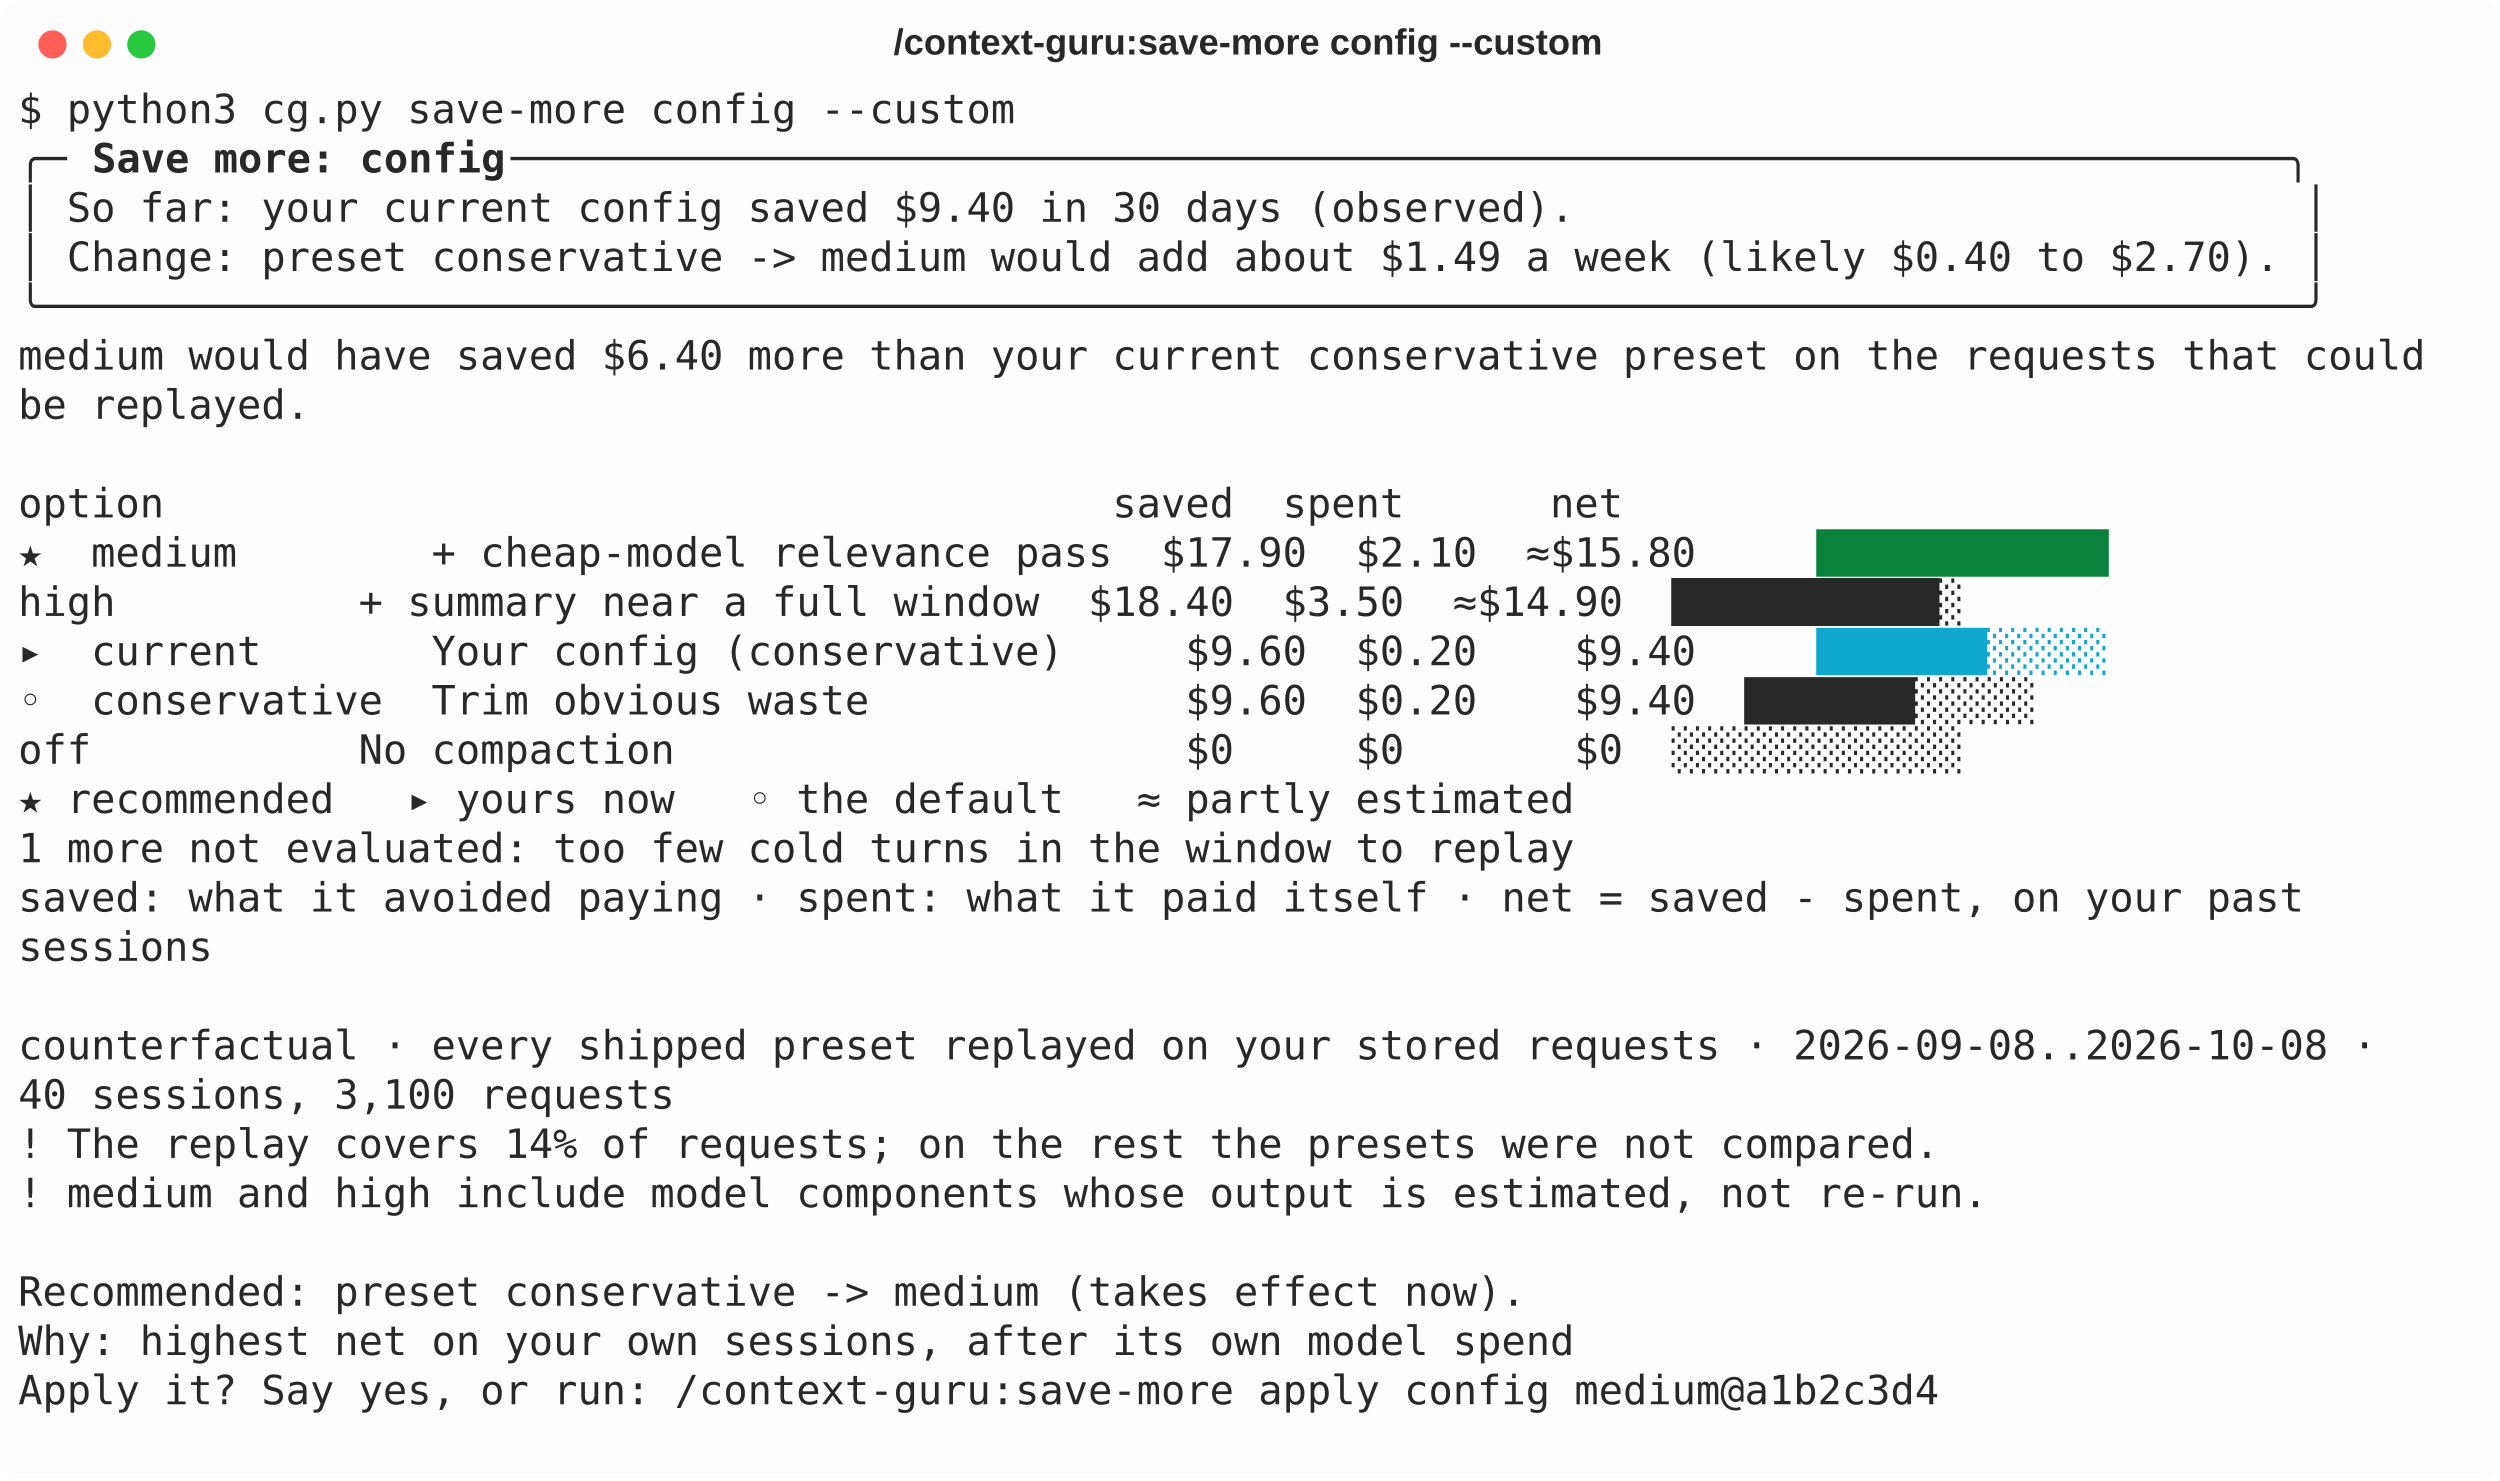
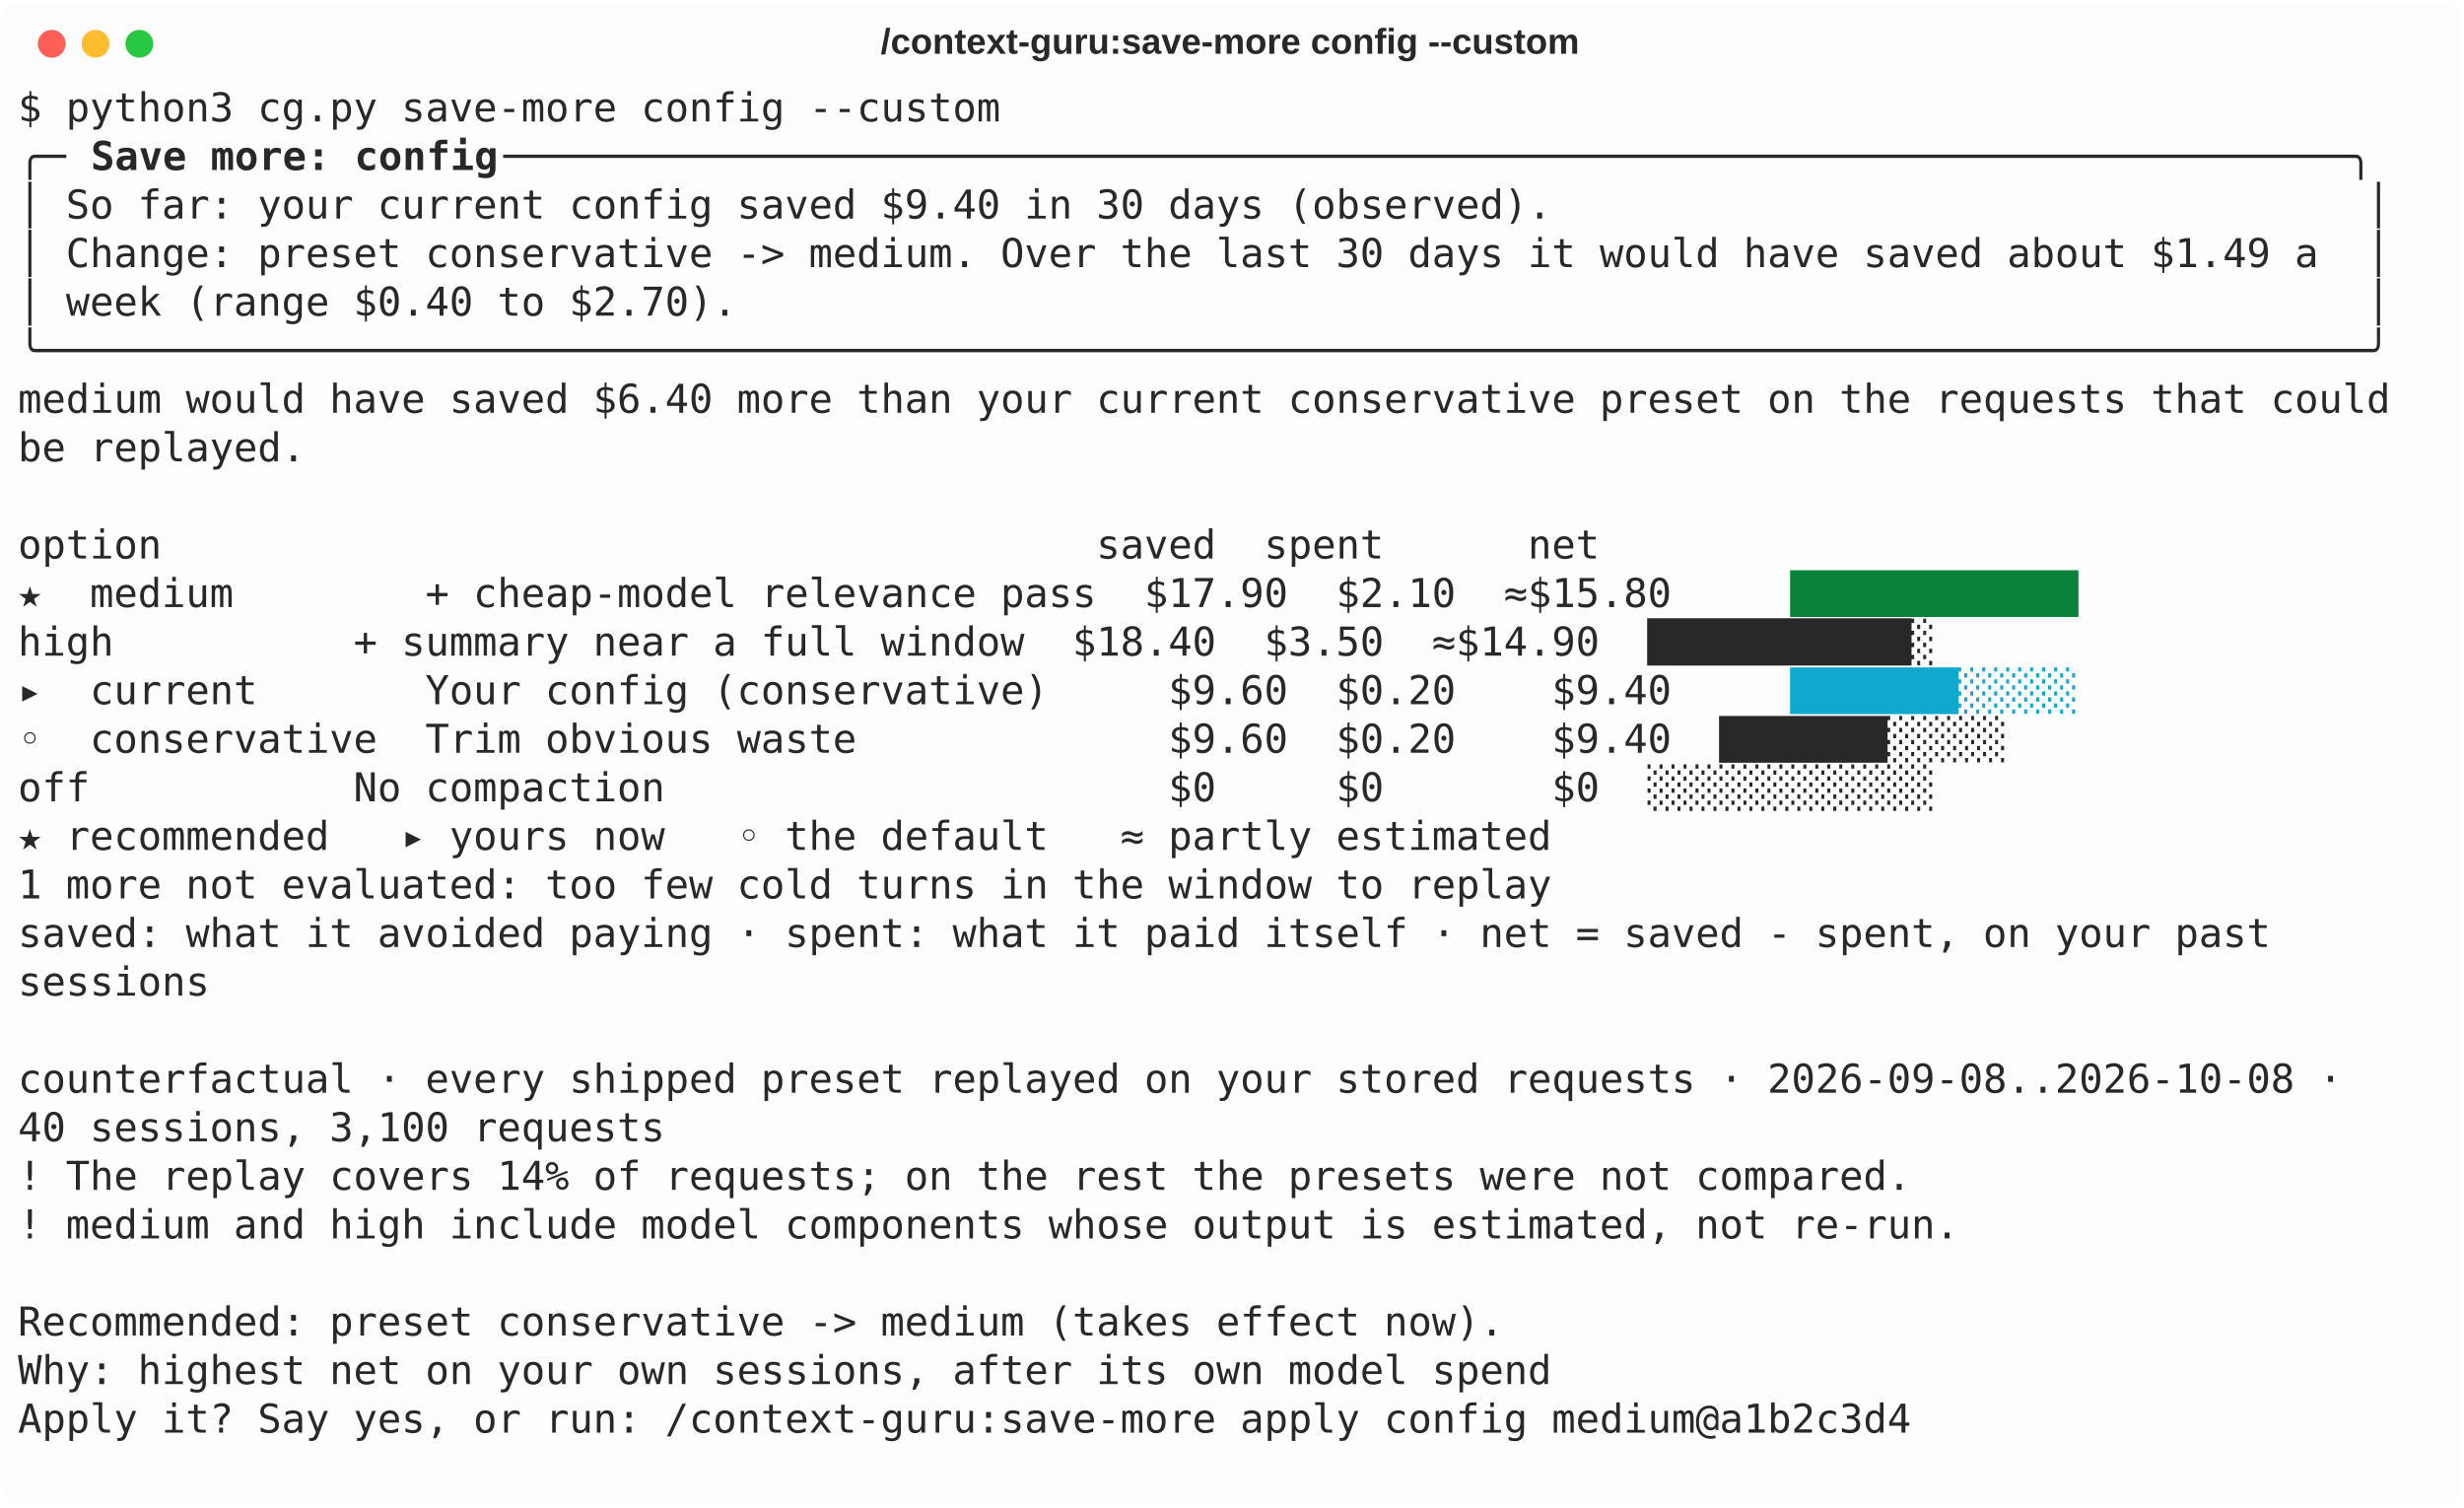
- <svg xmlns="http://www.w3.org/2000/svg" class="rich-terminal" viewBox="0 0 1238 733.2">
+ <svg xmlns="http://www.w3.org/2000/svg" class="rich-terminal" viewBox="0 0 1238 757.6">
  <style>

    @font-face {
        font-family: "Fira Code";
        src: local("FiraCode-Regular"),
                url("https://cdnjs.cloudflare.com/ajax/libs/firacode/6.2.0/woff2/FiraCode-Regular.woff2") format("woff2"),
                url("https://cdnjs.cloudflare.com/ajax/libs/firacode/6.2.0/woff/FiraCode-Regular.woff") format("woff");
        font-style: normal;
        font-weight: 400;
    }
    @font-face {
        font-family: "Fira Code";
        src: local("FiraCode-Bold"),
                url("https://cdnjs.cloudflare.com/ajax/libs/firacode/6.2.0/woff2/FiraCode-Bold.woff2") format("woff2"),
                url("https://cdnjs.cloudflare.com/ajax/libs/firacode/6.2.0/woff/FiraCode-Bold.woff") format("woff");
        font-style: bold;
        font-weight: 700;
    }

-     .terminal-2864781169-matrix {
+     .terminal-1117538606-matrix {
        font-family: Fira Code, monospace;
        font-size: 20px;
        line-height: 24.4px;
        font-variant-east-asian: full-width;
    }

-     .terminal-2864781169-title {
+     .terminal-1117538606-title {
        font-size: 18px;
        font-weight: bold;
        font-family: arial;
    }

-     .terminal-2864781169-r1 { fill: #282828 }
- .terminal-2864781169-r2 { fill: #282828;font-weight: bold }
- .terminal-2864781169-r3 { fill: #0a823c }
- .terminal-2864781169-r4 { fill: #11a8cd }
+     .terminal-1117538606-r1 { fill: #282828 }
+ .terminal-1117538606-r2 { fill: #282828;font-weight: bold }
+ .terminal-1117538606-r3 { fill: #0a823c }
+ .terminal-1117538606-r4 { fill: #11a8cd }
    </style>
  <defs>
-     <clipPath id="terminal-2864781169-clip-terminal">
-       <rect x="0" y="0" width="1219.0" height="682.2" />
-     </clipPath>
-     <clipPath id="terminal-2864781169-line-0">
+     <clipPath id="terminal-1117538606-clip-terminal">
+       <rect x="0" y="0" width="1219.0" height="706.6" />
+     </clipPath>
+     <clipPath id="terminal-1117538606-line-0">
      <rect x="0" y="1.5" width="1220" height="24.65" />
    </clipPath>
-     <clipPath id="terminal-2864781169-line-1">
+     <clipPath id="terminal-1117538606-line-1">
      <rect x="0" y="25.9" width="1220" height="24.65" />
    </clipPath>
-     <clipPath id="terminal-2864781169-line-2">
+     <clipPath id="terminal-1117538606-line-2">
      <rect x="0" y="50.3" width="1220" height="24.65" />
    </clipPath>
-     <clipPath id="terminal-2864781169-line-3">
+     <clipPath id="terminal-1117538606-line-3">
      <rect x="0" y="74.7" width="1220" height="24.65" />
    </clipPath>
-     <clipPath id="terminal-2864781169-line-4">
+     <clipPath id="terminal-1117538606-line-4">
      <rect x="0" y="99.1" width="1220" height="24.65" />
    </clipPath>
-     <clipPath id="terminal-2864781169-line-5">
+     <clipPath id="terminal-1117538606-line-5">
      <rect x="0" y="123.5" width="1220" height="24.65" />
    </clipPath>
-     <clipPath id="terminal-2864781169-line-6">
+     <clipPath id="terminal-1117538606-line-6">
      <rect x="0" y="147.9" width="1220" height="24.65" />
    </clipPath>
-     <clipPath id="terminal-2864781169-line-7">
+     <clipPath id="terminal-1117538606-line-7">
      <rect x="0" y="172.3" width="1220" height="24.65" />
    </clipPath>
-     <clipPath id="terminal-2864781169-line-8">
+     <clipPath id="terminal-1117538606-line-8">
      <rect x="0" y="196.7" width="1220" height="24.65" />
    </clipPath>
-     <clipPath id="terminal-2864781169-line-9">
+     <clipPath id="terminal-1117538606-line-9">
      <rect x="0" y="221.1" width="1220" height="24.65" />
    </clipPath>
-     <clipPath id="terminal-2864781169-line-10">
+     <clipPath id="terminal-1117538606-line-10">
      <rect x="0" y="245.5" width="1220" height="24.65" />
    </clipPath>
-     <clipPath id="terminal-2864781169-line-11">
+     <clipPath id="terminal-1117538606-line-11">
      <rect x="0" y="269.9" width="1220" height="24.65" />
    </clipPath>
-     <clipPath id="terminal-2864781169-line-12">
+     <clipPath id="terminal-1117538606-line-12">
      <rect x="0" y="294.3" width="1220" height="24.65" />
    </clipPath>
-     <clipPath id="terminal-2864781169-line-13">
+     <clipPath id="terminal-1117538606-line-13">
      <rect x="0" y="318.7" width="1220" height="24.65" />
    </clipPath>
-     <clipPath id="terminal-2864781169-line-14">
+     <clipPath id="terminal-1117538606-line-14">
      <rect x="0" y="343.1" width="1220" height="24.65" />
    </clipPath>
-     <clipPath id="terminal-2864781169-line-15">
+     <clipPath id="terminal-1117538606-line-15">
      <rect x="0" y="367.5" width="1220" height="24.65" />
    </clipPath>
-     <clipPath id="terminal-2864781169-line-16">
+     <clipPath id="terminal-1117538606-line-16">
      <rect x="0" y="391.9" width="1220" height="24.65" />
    </clipPath>
-     <clipPath id="terminal-2864781169-line-17">
+     <clipPath id="terminal-1117538606-line-17">
      <rect x="0" y="416.3" width="1220" height="24.65" />
    </clipPath>
-     <clipPath id="terminal-2864781169-line-18">
+     <clipPath id="terminal-1117538606-line-18">
      <rect x="0" y="440.7" width="1220" height="24.65" />
    </clipPath>
-     <clipPath id="terminal-2864781169-line-19">
+     <clipPath id="terminal-1117538606-line-19">
      <rect x="0" y="465.1" width="1220" height="24.65" />
    </clipPath>
-     <clipPath id="terminal-2864781169-line-20">
+     <clipPath id="terminal-1117538606-line-20">
      <rect x="0" y="489.5" width="1220" height="24.65" />
    </clipPath>
-     <clipPath id="terminal-2864781169-line-21">
+     <clipPath id="terminal-1117538606-line-21">
      <rect x="0" y="513.9" width="1220" height="24.65" />
    </clipPath>
-     <clipPath id="terminal-2864781169-line-22">
+     <clipPath id="terminal-1117538606-line-22">
      <rect x="0" y="538.3" width="1220" height="24.65" />
    </clipPath>
-     <clipPath id="terminal-2864781169-line-23">
+     <clipPath id="terminal-1117538606-line-23">
      <rect x="0" y="562.7" width="1220" height="24.65" />
    </clipPath>
-     <clipPath id="terminal-2864781169-line-24">
+     <clipPath id="terminal-1117538606-line-24">
      <rect x="0" y="587.1" width="1220" height="24.65" />
    </clipPath>
-     <clipPath id="terminal-2864781169-line-25">
+     <clipPath id="terminal-1117538606-line-25">
      <rect x="0" y="611.5" width="1220" height="24.65" />
    </clipPath>
-     <clipPath id="terminal-2864781169-line-26">
+     <clipPath id="terminal-1117538606-line-26">
      <rect x="0" y="635.9" width="1220" height="24.65" />
    </clipPath>
+     <clipPath id="terminal-1117538606-line-27">
+       <rect x="0" y="660.3" width="1220" height="24.65" />
+     </clipPath>
  </defs>
-   <rect fill="#fdfdfd" stroke="rgba(255,255,255,0.35)" stroke-width="1" x="1" y="1" width="1236" height="731.2" rx="8" />
-   <text class="terminal-2864781169-title" fill="#282828" text-anchor="middle" x="618" y="27">/context-guru:save-more config --custom</text>
+   <rect fill="#fdfdfd" stroke="rgba(255,255,255,0.35)" stroke-width="1" x="1" y="1" width="1236" height="755.6" rx="8" />
+   <text class="terminal-1117538606-title" fill="#282828" text-anchor="middle" x="618" y="27">/context-guru:save-more config --custom</text>
  <g transform="translate(26,22)">
    <circle cx="0" cy="0" r="7" fill="#ff5f57" />
    <circle cx="22" cy="0" r="7" fill="#febc2e" />
    <circle cx="44" cy="0" r="7" fill="#28c840" />
  </g>
-   <g transform="translate(9, 41)" clip-path="url(#terminal-2864781169-clip-terminal)">
-     <g class="terminal-2864781169-matrix">
-       <text class="terminal-2864781169-r1" x="0" y="20" textLength="500.2" clip-path="url(#terminal-2864781169-line-0)">$ python3 cg.py save-more config --custom</text>
-       <text class="terminal-2864781169-r1" x="1220" y="20" textLength="12.2" clip-path="url(#terminal-2864781169-line-0)">
- </text>
-       <text class="terminal-2864781169-r1" x="0" y="44.4" textLength="36.6" clip-path="url(#terminal-2864781169-line-1)">╭─ </text>
-       <text class="terminal-2864781169-r2" x="36.6" y="44.4" textLength="207.4" clip-path="url(#terminal-2864781169-line-1)">Save more: config</text>
-       <text class="terminal-2864781169-r1" x="244" y="44.4" textLength="915" clip-path="url(#terminal-2864781169-line-1)"> ─────────────────────────────────────────────────────────────────────────╮</text>
-       <text class="terminal-2864781169-r1" x="1220" y="44.4" textLength="12.2" clip-path="url(#terminal-2864781169-line-1)">
- </text>
-       <text class="terminal-2864781169-r1" x="0" y="68.8" textLength="1159" clip-path="url(#terminal-2864781169-line-2)">│ So far: your current config saved $9.40 in 30 days (observed).                              │</text>
-       <text class="terminal-2864781169-r1" x="1220" y="68.8" textLength="12.2" clip-path="url(#terminal-2864781169-line-2)">
- </text>
-       <text class="terminal-2864781169-r1" x="0" y="93.2" textLength="1159" clip-path="url(#terminal-2864781169-line-3)">│ Change: preset conservative -&gt; medium would add about $1.49 a week (likely $0.40 to $2.70). │</text>
-       <text class="terminal-2864781169-r1" x="1220" y="93.2" textLength="12.2" clip-path="url(#terminal-2864781169-line-3)">
- </text>
-       <text class="terminal-2864781169-r1" x="0" y="117.6" textLength="1159" clip-path="url(#terminal-2864781169-line-4)">╰─────────────────────────────────────────────────────────────────────────────────────────────╯</text>
-       <text class="terminal-2864781169-r1" x="1220" y="117.6" textLength="12.2" clip-path="url(#terminal-2864781169-line-4)">
- </text>
-       <text class="terminal-2864781169-r1" x="0" y="142" textLength="1207.8" clip-path="url(#terminal-2864781169-line-5)">medium would have saved $6.40 more than your current conservative preset on the requests that could</text>
-       <text class="terminal-2864781169-r1" x="1220" y="142" textLength="12.2" clip-path="url(#terminal-2864781169-line-5)">
- </text>
-       <text class="terminal-2864781169-r1" x="0" y="166.4" textLength="146.4" clip-path="url(#terminal-2864781169-line-6)">be replayed.</text>
-       <text class="terminal-2864781169-r1" x="1220" y="166.4" textLength="12.2" clip-path="url(#terminal-2864781169-line-6)">
- </text>
-       <text class="terminal-2864781169-r1" x="1220" y="190.8" textLength="12.2" clip-path="url(#terminal-2864781169-line-7)">
- </text>
-       <text class="terminal-2864781169-r1" x="0" y="215.2" textLength="866.2" clip-path="url(#terminal-2864781169-line-8)">     option                                       saved  spent      net</text>
-       <text class="terminal-2864781169-r1" x="1220" y="215.2" textLength="12.2" clip-path="url(#terminal-2864781169-line-8)">
- </text>
-       <text class="terminal-2864781169-r1" x="0" y="239.6" textLength="890.6" clip-path="url(#terminal-2864781169-line-9)">  ★  medium        + cheap-model relevance pass  $17.90  $2.10  ≈$15.80  </text>
-       <text class="terminal-2864781169-r3" x="890.6" y="239.6" textLength="146.4" clip-path="url(#terminal-2864781169-line-9)">████████████</text>
-       <text class="terminal-2864781169-r1" x="1220" y="239.6" textLength="12.2" clip-path="url(#terminal-2864781169-line-9)">
- </text>
-       <text class="terminal-2864781169-r1" x="0" y="264" textLength="1037" clip-path="url(#terminal-2864781169-line-10)">     high          + summary near a full window  $18.40  $3.50  ≈$14.90  ███████████░</text>
-       <text class="terminal-2864781169-r1" x="1220" y="264" textLength="12.2" clip-path="url(#terminal-2864781169-line-10)">
- </text>
-       <text class="terminal-2864781169-r1" x="0" y="288.4" textLength="890.6" clip-path="url(#terminal-2864781169-line-11)">  ▸  current       Your config (conservative)     $9.60  $0.20    $9.40  </text>
-       <text class="terminal-2864781169-r4" x="890.6" y="288.4" textLength="146.4" clip-path="url(#terminal-2864781169-line-11)">███████░░░░░</text>
-       <text class="terminal-2864781169-r1" x="1220" y="288.4" textLength="12.2" clip-path="url(#terminal-2864781169-line-11)">
- </text>
-       <text class="terminal-2864781169-r1" x="0" y="312.8" textLength="1037" clip-path="url(#terminal-2864781169-line-12)">  ◦  conservative  Trim obvious waste             $9.60  $0.20    $9.40  ███████░░░░░</text>
-       <text class="terminal-2864781169-r1" x="1220" y="312.8" textLength="12.2" clip-path="url(#terminal-2864781169-line-12)">
- </text>
-       <text class="terminal-2864781169-r1" x="0" y="337.2" textLength="1037" clip-path="url(#terminal-2864781169-line-13)">     off           No compaction                     $0     $0       $0  ░░░░░░░░░░░░</text>
-       <text class="terminal-2864781169-r1" x="1220" y="337.2" textLength="12.2" clip-path="url(#terminal-2864781169-line-13)">
- </text>
-       <text class="terminal-2864781169-r1" x="0" y="361.6" textLength="805.2" clip-path="url(#terminal-2864781169-line-14)">  ★ recommended   ▸ yours now   ◦ the default   ≈ partly estimated</text>
-       <text class="terminal-2864781169-r1" x="1220" y="361.6" textLength="12.2" clip-path="url(#terminal-2864781169-line-14)">
- </text>
-       <text class="terminal-2864781169-r1" x="0" y="386" textLength="805.2" clip-path="url(#terminal-2864781169-line-15)">  1 more not evaluated: too few cold turns in the window to replay</text>
-       <text class="terminal-2864781169-r1" x="1220" y="386" textLength="12.2" clip-path="url(#terminal-2864781169-line-15)">
- </text>
-       <text class="terminal-2864781169-r1" x="0" y="410.4" textLength="1171.2" clip-path="url(#terminal-2864781169-line-16)">  saved: what it avoided paying · spent: what it paid itself · net = saved - spent, on your past</text>
-       <text class="terminal-2864781169-r1" x="1220" y="410.4" textLength="12.2" clip-path="url(#terminal-2864781169-line-16)">
- </text>
-       <text class="terminal-2864781169-r1" x="0" y="434.8" textLength="122" clip-path="url(#terminal-2864781169-line-17)">  sessions</text>
-       <text class="terminal-2864781169-r1" x="1220" y="434.8" textLength="12.2" clip-path="url(#terminal-2864781169-line-17)">
- </text>
-       <text class="terminal-2864781169-r1" x="1220" y="459.2" textLength="12.2" clip-path="url(#terminal-2864781169-line-18)">
- </text>
-       <text class="terminal-2864781169-r1" x="0" y="483.6" textLength="1207.8" clip-path="url(#terminal-2864781169-line-19)">  counterfactual · every shipped preset replayed on your stored requests · 2026-09-08..2026-10-08 ·</text>
-       <text class="terminal-2864781169-r1" x="1220" y="483.6" textLength="12.2" clip-path="url(#terminal-2864781169-line-19)">
- </text>
-       <text class="terminal-2864781169-r1" x="0" y="508" textLength="353.8" clip-path="url(#terminal-2864781169-line-20)">  40 sessions, 3,100 requests</text>
-       <text class="terminal-2864781169-r1" x="1220" y="508" textLength="12.2" clip-path="url(#terminal-2864781169-line-20)">
- </text>
-       <text class="terminal-2864781169-r1" x="0" y="532.4" textLength="988.2" clip-path="url(#terminal-2864781169-line-21)">  ! The replay covers 14% of requests; on the rest the presets were not compared.</text>
-       <text class="terminal-2864781169-r1" x="1220" y="532.4" textLength="12.2" clip-path="url(#terminal-2864781169-line-21)">
- </text>
-       <text class="terminal-2864781169-r1" x="0" y="556.8" textLength="1012.6" clip-path="url(#terminal-2864781169-line-22)">  ! medium and high include model components whose output is estimated, not re-run.</text>
-       <text class="terminal-2864781169-r1" x="1220" y="556.8" textLength="12.2" clip-path="url(#terminal-2864781169-line-22)">
- </text>
-       <text class="terminal-2864781169-r1" x="1220" y="581.2" textLength="12.2" clip-path="url(#terminal-2864781169-line-23)">
- </text>
-       <text class="terminal-2864781169-r1" x="0" y="605.6" textLength="756.4" clip-path="url(#terminal-2864781169-line-24)">Recommended: preset conservative -&gt; medium (takes effect now).</text>
-       <text class="terminal-2864781169-r1" x="1220" y="605.6" textLength="12.2" clip-path="url(#terminal-2864781169-line-24)">
- </text>
-       <text class="terminal-2864781169-r1" x="0" y="630" textLength="780.8" clip-path="url(#terminal-2864781169-line-25)">Why: highest net on your own sessions, after its own model spend</text>
-       <text class="terminal-2864781169-r1" x="1220" y="630" textLength="12.2" clip-path="url(#terminal-2864781169-line-25)">
- </text>
-       <text class="terminal-2864781169-r1" x="0" y="654.4" textLength="963.8" clip-path="url(#terminal-2864781169-line-26)">Apply it? Say yes, or run: /context-guru:save-more apply config medium@a1b2c3d4</text>
-       <text class="terminal-2864781169-r1" x="1220" y="654.4" textLength="12.2" clip-path="url(#terminal-2864781169-line-26)">
- </text>
-       <text class="terminal-2864781169-r1" x="1220" y="678.8" textLength="12.2" clip-path="url(#terminal-2864781169-line-27)">
+   <g transform="translate(9, 41)" clip-path="url(#terminal-1117538606-clip-terminal)">
+     <g class="terminal-1117538606-matrix">
+       <text class="terminal-1117538606-r1" x="0" y="20" textLength="500.2" clip-path="url(#terminal-1117538606-line-0)">$ python3 cg.py save-more config --custom</text>
+       <text class="terminal-1117538606-r1" x="1220" y="20" textLength="12.2" clip-path="url(#terminal-1117538606-line-0)">
+ </text>
+       <text class="terminal-1117538606-r1" x="0" y="44.4" textLength="36.6" clip-path="url(#terminal-1117538606-line-1)">╭─ </text>
+       <text class="terminal-1117538606-r2" x="36.6" y="44.4" textLength="207.4" clip-path="url(#terminal-1117538606-line-1)">Save more: config</text>
+       <text class="terminal-1117538606-r1" x="244" y="44.4" textLength="963.8" clip-path="url(#terminal-1117538606-line-1)"> ─────────────────────────────────────────────────────────────────────────────╮</text>
+       <text class="terminal-1117538606-r1" x="1220" y="44.4" textLength="12.2" clip-path="url(#terminal-1117538606-line-1)">
+ </text>
+       <text class="terminal-1117538606-r1" x="0" y="68.8" textLength="1207.8" clip-path="url(#terminal-1117538606-line-2)">│ So far: your current config saved $9.40 in 30 days (observed).                                  │</text>
+       <text class="terminal-1117538606-r1" x="1220" y="68.8" textLength="12.2" clip-path="url(#terminal-1117538606-line-2)">
+ </text>
+       <text class="terminal-1117538606-r1" x="0" y="93.2" textLength="1207.8" clip-path="url(#terminal-1117538606-line-3)">│ Change: preset conservative -&gt; medium. Over the last 30 days it would have saved about $1.49 a  │</text>
+       <text class="terminal-1117538606-r1" x="1220" y="93.2" textLength="12.2" clip-path="url(#terminal-1117538606-line-3)">
+ </text>
+       <text class="terminal-1117538606-r1" x="0" y="117.6" textLength="1207.8" clip-path="url(#terminal-1117538606-line-4)">│ week (range $0.40 to $2.70).                                                                    │</text>
+       <text class="terminal-1117538606-r1" x="1220" y="117.6" textLength="12.2" clip-path="url(#terminal-1117538606-line-4)">
+ </text>
+       <text class="terminal-1117538606-r1" x="0" y="142" textLength="1207.8" clip-path="url(#terminal-1117538606-line-5)">╰─────────────────────────────────────────────────────────────────────────────────────────────────╯</text>
+       <text class="terminal-1117538606-r1" x="1220" y="142" textLength="12.2" clip-path="url(#terminal-1117538606-line-5)">
+ </text>
+       <text class="terminal-1117538606-r1" x="0" y="166.4" textLength="1207.8" clip-path="url(#terminal-1117538606-line-6)">medium would have saved $6.40 more than your current conservative preset on the requests that could</text>
+       <text class="terminal-1117538606-r1" x="1220" y="166.4" textLength="12.2" clip-path="url(#terminal-1117538606-line-6)">
+ </text>
+       <text class="terminal-1117538606-r1" x="0" y="190.8" textLength="146.4" clip-path="url(#terminal-1117538606-line-7)">be replayed.</text>
+       <text class="terminal-1117538606-r1" x="1220" y="190.8" textLength="12.2" clip-path="url(#terminal-1117538606-line-7)">
+ </text>
+       <text class="terminal-1117538606-r1" x="1220" y="215.2" textLength="12.2" clip-path="url(#terminal-1117538606-line-8)">
+ </text>
+       <text class="terminal-1117538606-r1" x="0" y="239.6" textLength="866.2" clip-path="url(#terminal-1117538606-line-9)">     option                                       saved  spent      net</text>
+       <text class="terminal-1117538606-r1" x="1220" y="239.6" textLength="12.2" clip-path="url(#terminal-1117538606-line-9)">
+ </text>
+       <text class="terminal-1117538606-r1" x="0" y="264" textLength="890.6" clip-path="url(#terminal-1117538606-line-10)">  ★  medium        + cheap-model relevance pass  $17.90  $2.10  ≈$15.80  </text>
+       <text class="terminal-1117538606-r3" x="890.6" y="264" textLength="146.4" clip-path="url(#terminal-1117538606-line-10)">████████████</text>
+       <text class="terminal-1117538606-r1" x="1220" y="264" textLength="12.2" clip-path="url(#terminal-1117538606-line-10)">
+ </text>
+       <text class="terminal-1117538606-r1" x="0" y="288.4" textLength="1037" clip-path="url(#terminal-1117538606-line-11)">     high          + summary near a full window  $18.40  $3.50  ≈$14.90  ███████████░</text>
+       <text class="terminal-1117538606-r1" x="1220" y="288.4" textLength="12.2" clip-path="url(#terminal-1117538606-line-11)">
+ </text>
+       <text class="terminal-1117538606-r1" x="0" y="312.8" textLength="890.6" clip-path="url(#terminal-1117538606-line-12)">  ▸  current       Your config (conservative)     $9.60  $0.20    $9.40  </text>
+       <text class="terminal-1117538606-r4" x="890.6" y="312.8" textLength="146.4" clip-path="url(#terminal-1117538606-line-12)">███████░░░░░</text>
+       <text class="terminal-1117538606-r1" x="1220" y="312.8" textLength="12.2" clip-path="url(#terminal-1117538606-line-12)">
+ </text>
+       <text class="terminal-1117538606-r1" x="0" y="337.2" textLength="1037" clip-path="url(#terminal-1117538606-line-13)">  ◦  conservative  Trim obvious waste             $9.60  $0.20    $9.40  ███████░░░░░</text>
+       <text class="terminal-1117538606-r1" x="1220" y="337.2" textLength="12.2" clip-path="url(#terminal-1117538606-line-13)">
+ </text>
+       <text class="terminal-1117538606-r1" x="0" y="361.6" textLength="1037" clip-path="url(#terminal-1117538606-line-14)">     off           No compaction                     $0     $0       $0  ░░░░░░░░░░░░</text>
+       <text class="terminal-1117538606-r1" x="1220" y="361.6" textLength="12.2" clip-path="url(#terminal-1117538606-line-14)">
+ </text>
+       <text class="terminal-1117538606-r1" x="0" y="386" textLength="805.2" clip-path="url(#terminal-1117538606-line-15)">  ★ recommended   ▸ yours now   ◦ the default   ≈ partly estimated</text>
+       <text class="terminal-1117538606-r1" x="1220" y="386" textLength="12.2" clip-path="url(#terminal-1117538606-line-15)">
+ </text>
+       <text class="terminal-1117538606-r1" x="0" y="410.4" textLength="805.2" clip-path="url(#terminal-1117538606-line-16)">  1 more not evaluated: too few cold turns in the window to replay</text>
+       <text class="terminal-1117538606-r1" x="1220" y="410.4" textLength="12.2" clip-path="url(#terminal-1117538606-line-16)">
+ </text>
+       <text class="terminal-1117538606-r1" x="0" y="434.8" textLength="1171.2" clip-path="url(#terminal-1117538606-line-17)">  saved: what it avoided paying · spent: what it paid itself · net = saved - spent, on your past</text>
+       <text class="terminal-1117538606-r1" x="1220" y="434.8" textLength="12.2" clip-path="url(#terminal-1117538606-line-17)">
+ </text>
+       <text class="terminal-1117538606-r1" x="0" y="459.2" textLength="122" clip-path="url(#terminal-1117538606-line-18)">  sessions</text>
+       <text class="terminal-1117538606-r1" x="1220" y="459.2" textLength="12.2" clip-path="url(#terminal-1117538606-line-18)">
+ </text>
+       <text class="terminal-1117538606-r1" x="1220" y="483.6" textLength="12.2" clip-path="url(#terminal-1117538606-line-19)">
+ </text>
+       <text class="terminal-1117538606-r1" x="0" y="508" textLength="1207.8" clip-path="url(#terminal-1117538606-line-20)">  counterfactual · every shipped preset replayed on your stored requests · 2026-09-08..2026-10-08 ·</text>
+       <text class="terminal-1117538606-r1" x="1220" y="508" textLength="12.2" clip-path="url(#terminal-1117538606-line-20)">
+ </text>
+       <text class="terminal-1117538606-r1" x="0" y="532.4" textLength="353.8" clip-path="url(#terminal-1117538606-line-21)">  40 sessions, 3,100 requests</text>
+       <text class="terminal-1117538606-r1" x="1220" y="532.4" textLength="12.2" clip-path="url(#terminal-1117538606-line-21)">
+ </text>
+       <text class="terminal-1117538606-r1" x="0" y="556.8" textLength="988.2" clip-path="url(#terminal-1117538606-line-22)">  ! The replay covers 14% of requests; on the rest the presets were not compared.</text>
+       <text class="terminal-1117538606-r1" x="1220" y="556.8" textLength="12.2" clip-path="url(#terminal-1117538606-line-22)">
+ </text>
+       <text class="terminal-1117538606-r1" x="0" y="581.2" textLength="1012.6" clip-path="url(#terminal-1117538606-line-23)">  ! medium and high include model components whose output is estimated, not re-run.</text>
+       <text class="terminal-1117538606-r1" x="1220" y="581.2" textLength="12.2" clip-path="url(#terminal-1117538606-line-23)">
+ </text>
+       <text class="terminal-1117538606-r1" x="1220" y="605.6" textLength="12.2" clip-path="url(#terminal-1117538606-line-24)">
+ </text>
+       <text class="terminal-1117538606-r1" x="0" y="630" textLength="756.4" clip-path="url(#terminal-1117538606-line-25)">Recommended: preset conservative -&gt; medium (takes effect now).</text>
+       <text class="terminal-1117538606-r1" x="1220" y="630" textLength="12.2" clip-path="url(#terminal-1117538606-line-25)">
+ </text>
+       <text class="terminal-1117538606-r1" x="0" y="654.4" textLength="780.8" clip-path="url(#terminal-1117538606-line-26)">Why: highest net on your own sessions, after its own model spend</text>
+       <text class="terminal-1117538606-r1" x="1220" y="654.4" textLength="12.2" clip-path="url(#terminal-1117538606-line-26)">
+ </text>
+       <text class="terminal-1117538606-r1" x="0" y="678.8" textLength="963.8" clip-path="url(#terminal-1117538606-line-27)">Apply it? Say yes, or run: /context-guru:save-more apply config medium@a1b2c3d4</text>
+       <text class="terminal-1117538606-r1" x="1220" y="678.8" textLength="12.2" clip-path="url(#terminal-1117538606-line-27)">
+ </text>
+       <text class="terminal-1117538606-r1" x="1220" y="703.2" textLength="12.2" clip-path="url(#terminal-1117538606-line-28)">
</text>
    </g>
  </g>
</svg>
